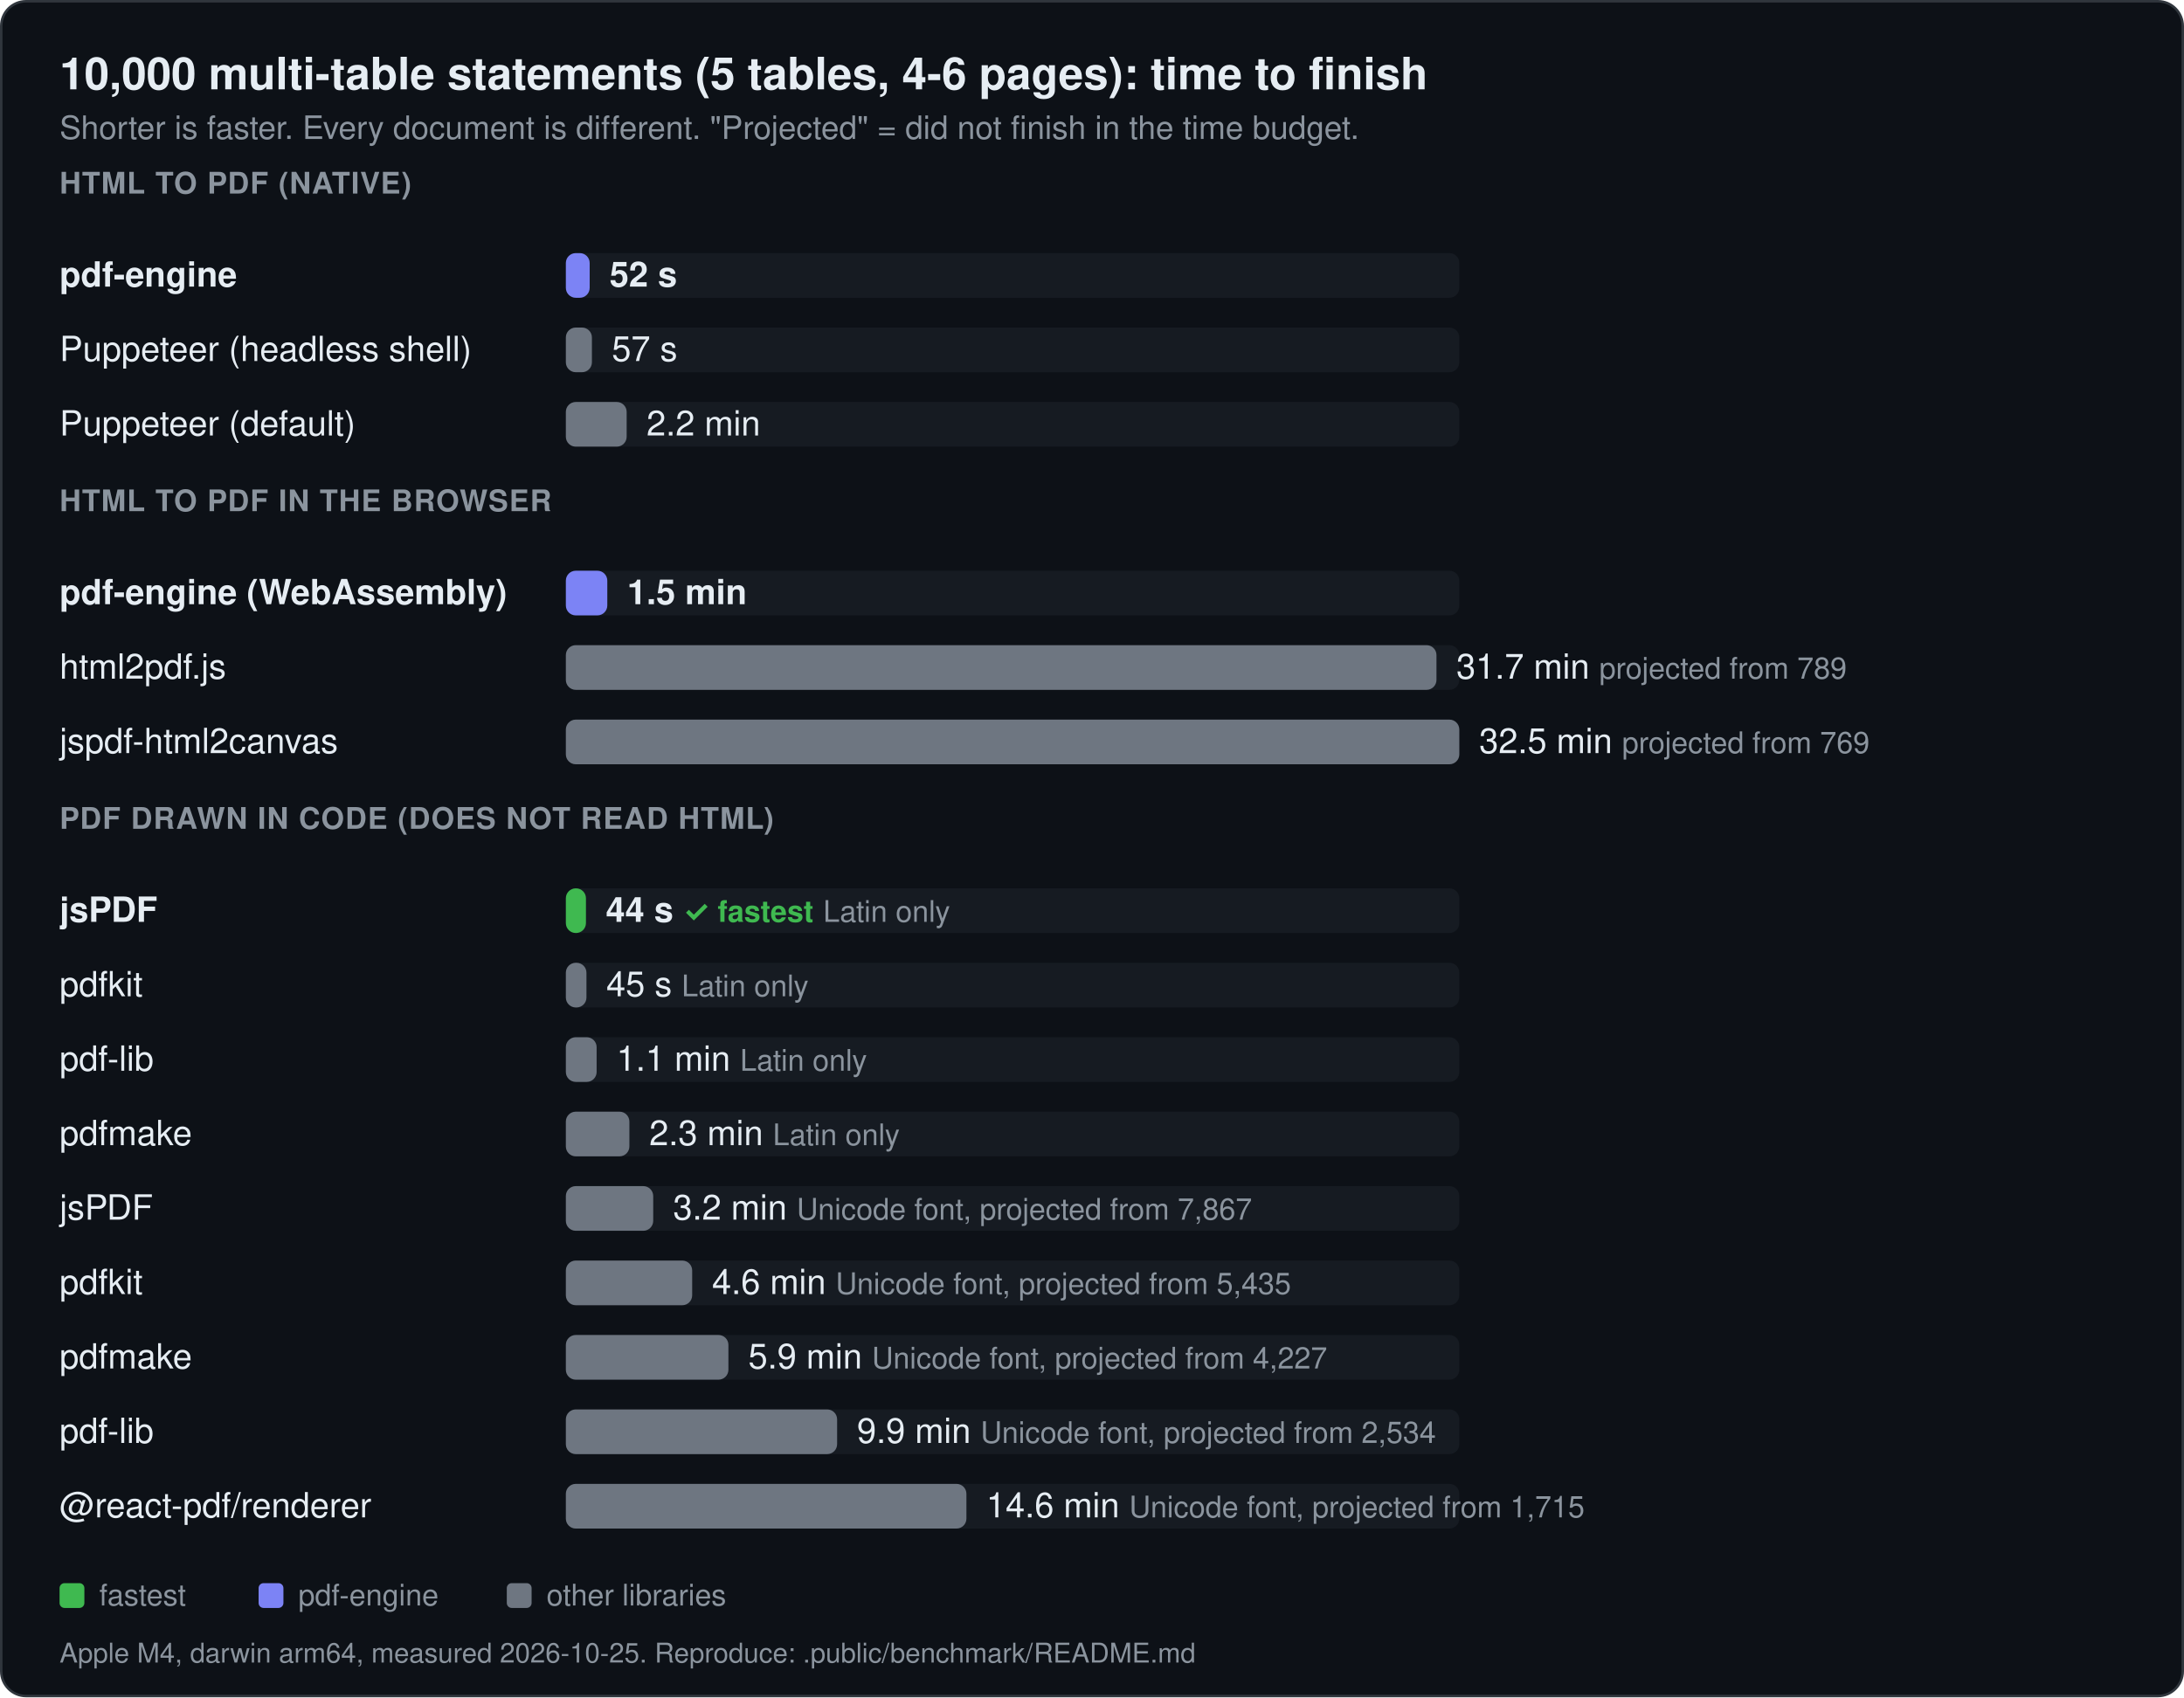
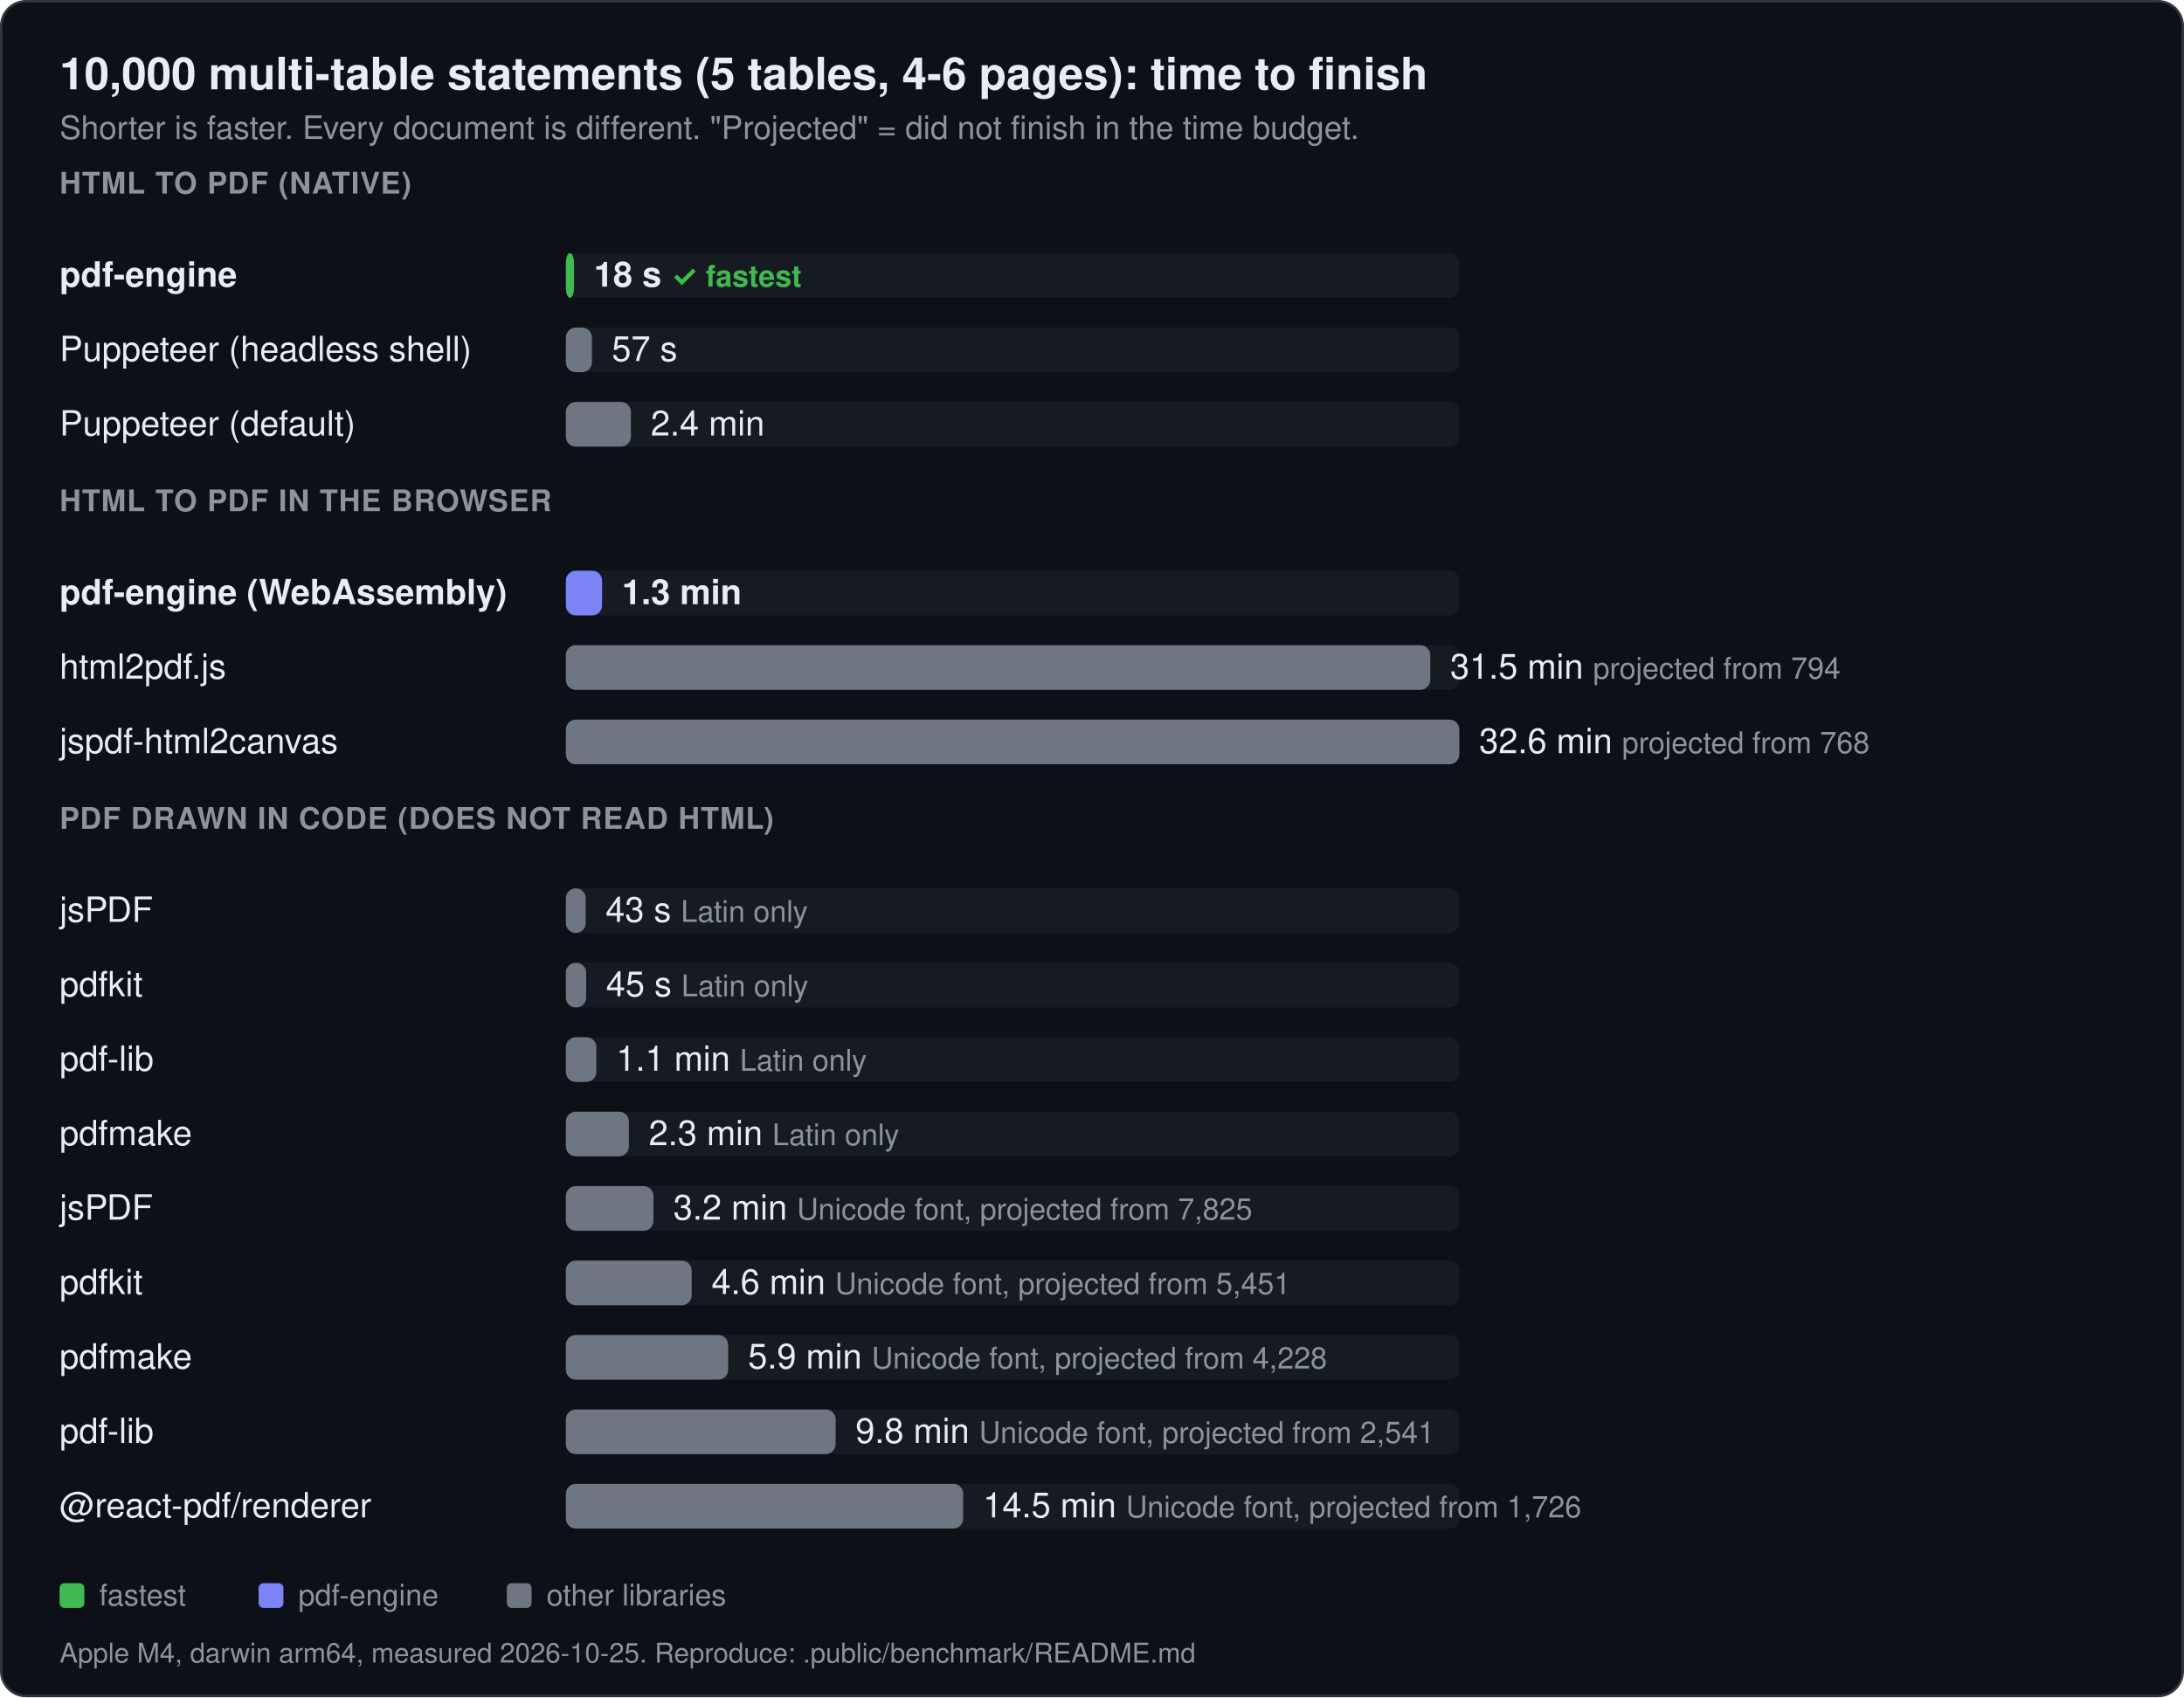
<svg xmlns="http://www.w3.org/2000/svg" width="880" height="684" viewBox="0 0 880 684" role="img" aria-labelledby="t d" font-family="-apple-system, BlinkMacSystemFont, 'Segoe UI', Helvetica, Arial, sans-serif">
  <rect x="0.5" y="0.5" width="879" height="683" rx="10" fill="#0d1117" stroke="#30363d" />
  <text x="24" y="36" font-size="18" font-weight="700" fill="#e6edf3">10,000 multi-table statements (5 tables, 4-6 pages): time to finish</text>
  <text x="24" y="56" font-size="13" fill="#8b949e">Shorter is faster. Every document is different. "Projected" = did not finish in the time budget.</text>
  <text x="24" y="78" font-size="12" font-weight="600" fill="#8b949e" letter-spacing="0.4">HTML TO PDF (NATIVE)</text>
  <text x="24" y="115.5" font-size="14" fill="#e6edf3" font-weight="700">pdf-engine</text>
  <rect x="228" y="102" width="360" height="18" rx="4" fill="#161b22" />
-   <rect x="228" y="102" width="9.6" height="18" rx="4" fill="#7c83f5" />
-   <text x="245.6" y="115.5" font-size="14" fill="#e6edf3" font-weight="700">52 s</text>
+   <rect x="228" y="102" width="3.3" height="18" rx="4" fill="#3fb950" />
+   <text x="239.3" y="115.5" font-size="14" fill="#e6edf3" font-weight="700">18 s <tspan fill="#3fb950" font-weight="700" font-size="12">✓ fastest</tspan>
+   </text>
  <text x="24" y="145.5" font-size="14" fill="#e6edf3" font-weight="400">Puppeteer (headless shell)</text>
  <rect x="228" y="132" width="360" height="18" rx="4" fill="#161b22" />
  <rect x="228" y="132" width="10.5" height="18" rx="4" fill="#6e7681" />
  <text x="246.5" y="145.5" font-size="14" fill="#e6edf3" font-weight="500">57 s</text>
  <text x="24" y="175.5" font-size="14" fill="#e6edf3" font-weight="400">Puppeteer (default)</text>
  <rect x="228" y="162" width="360" height="18" rx="4" fill="#161b22" />
-   <rect x="228" y="162" width="24.5" height="18" rx="4" fill="#6e7681" />
-   <text x="260.5" y="175.5" font-size="14" fill="#e6edf3" font-weight="500">2.2 min</text>
+   <rect x="228" y="162" width="26.2" height="18" rx="4" fill="#6e7681" />
+   <text x="262.2" y="175.5" font-size="14" fill="#e6edf3" font-weight="500">2.4 min</text>
  <text x="24" y="206" font-size="12" font-weight="600" fill="#8b949e" letter-spacing="0.4">HTML TO PDF IN THE BROWSER</text>
  <text x="24" y="243.5" font-size="14" fill="#e6edf3" font-weight="700">pdf-engine (WebAssembly)</text>
  <rect x="228" y="230" width="360" height="18" rx="4" fill="#161b22" />
-   <rect x="228" y="230" width="16.7" height="18" rx="4" fill="#7c83f5" />
-   <text x="252.7" y="243.5" font-size="14" fill="#e6edf3" font-weight="700">1.5 min</text>
+   <rect x="228" y="230" width="14.6" height="18" rx="4" fill="#7c83f5" />
+   <text x="250.6" y="243.5" font-size="14" fill="#e6edf3" font-weight="700">1.3 min</text>
  <text x="24" y="273.5" font-size="14" fill="#e6edf3" font-weight="400">html2pdf.js</text>
  <rect x="228" y="260" width="360" height="18" rx="4" fill="#161b22" />
-   <rect x="228" y="260" width="350.8" height="18" rx="4" fill="#6e7681" />
-   <text x="586.8" y="273.5" font-size="14" fill="#e6edf3" font-weight="500">31.7 min <tspan fill="#8b949e" font-weight="400" font-size="12">projected from 789</tspan>
+   <rect x="228" y="260" width="348.3" height="18" rx="4" fill="#6e7681" />
+   <text x="584.3" y="273.5" font-size="14" fill="#e6edf3" font-weight="500">31.5 min <tspan fill="#8b949e" font-weight="400" font-size="12">projected from 794</tspan>
  </text>
  <text x="24" y="303.5" font-size="14" fill="#e6edf3" font-weight="400">jspdf-html2canvas</text>
  <rect x="228" y="290" width="360" height="18" rx="4" fill="#161b22" />
  <rect x="228" y="290" width="360.0" height="18" rx="4" fill="#6e7681" />
-   <text x="596.0" y="303.5" font-size="14" fill="#e6edf3" font-weight="500">32.5 min <tspan fill="#8b949e" font-weight="400" font-size="12">projected from 769</tspan>
+   <text x="596.0" y="303.5" font-size="14" fill="#e6edf3" font-weight="500">32.6 min <tspan fill="#8b949e" font-weight="400" font-size="12">projected from 768</tspan>
  </text>
  <text x="24" y="334" font-size="12" font-weight="600" fill="#8b949e" letter-spacing="0.4">PDF DRAWN IN CODE (DOES NOT READ HTML)</text>
-   <text x="24" y="371.5" font-size="14" fill="#e6edf3" font-weight="700">jsPDF</text>
+   <text x="24" y="371.5" font-size="14" fill="#e6edf3" font-weight="400">jsPDF</text>
  <rect x="228" y="358" width="360" height="18" rx="4" fill="#161b22" />
-   <rect x="228" y="358" width="8.1" height="18" rx="4" fill="#3fb950" />
-   <text x="244.1" y="371.5" font-size="14" fill="#e6edf3" font-weight="700">44 s <tspan fill="#3fb950" font-weight="700" font-size="12">✓ fastest</tspan>
-     <tspan fill="#8b949e" font-weight="400" font-size="12">Latin only</tspan>
+   <rect x="228" y="358" width="8.0" height="18" rx="4" fill="#6e7681" />
+   <text x="244.0" y="371.5" font-size="14" fill="#e6edf3" font-weight="500">43 s <tspan fill="#8b949e" font-weight="400" font-size="12">Latin only</tspan>
  </text>
  <text x="24" y="401.5" font-size="14" fill="#e6edf3" font-weight="400">pdfkit</text>
  <rect x="228" y="388" width="360" height="18" rx="4" fill="#161b22" />
-   <rect x="228" y="388" width="8.3" height="18" rx="4" fill="#6e7681" />
-   <text x="244.3" y="401.5" font-size="14" fill="#e6edf3" font-weight="500">45 s <tspan fill="#8b949e" font-weight="400" font-size="12">Latin only</tspan>
+   <rect x="228" y="388" width="8.2" height="18" rx="4" fill="#6e7681" />
+   <text x="244.2" y="401.5" font-size="14" fill="#e6edf3" font-weight="500">45 s <tspan fill="#8b949e" font-weight="400" font-size="12">Latin only</tspan>
  </text>
  <text x="24" y="431.5" font-size="14" fill="#e6edf3" font-weight="400">pdf-lib</text>
  <rect x="228" y="418" width="360" height="18" rx="4" fill="#161b22" />
-   <rect x="228" y="418" width="12.4" height="18" rx="4" fill="#6e7681" />
-   <text x="248.4" y="431.5" font-size="14" fill="#e6edf3" font-weight="500">1.1 min <tspan fill="#8b949e" font-weight="400" font-size="12">Latin only</tspan>
+   <rect x="228" y="418" width="12.3" height="18" rx="4" fill="#6e7681" />
+   <text x="248.3" y="431.5" font-size="14" fill="#e6edf3" font-weight="500">1.1 min <tspan fill="#8b949e" font-weight="400" font-size="12">Latin only</tspan>
  </text>
  <text x="24" y="461.5" font-size="14" fill="#e6edf3" font-weight="400">pdfmake</text>
  <rect x="228" y="448" width="360" height="18" rx="4" fill="#161b22" />
-   <rect x="228" y="448" width="25.6" height="18" rx="4" fill="#6e7681" />
-   <text x="261.6" y="461.5" font-size="14" fill="#e6edf3" font-weight="500">2.3 min <tspan fill="#8b949e" font-weight="400" font-size="12">Latin only</tspan>
+   <rect x="228" y="448" width="25.4" height="18" rx="4" fill="#6e7681" />
+   <text x="261.4" y="461.5" font-size="14" fill="#e6edf3" font-weight="500">2.3 min <tspan fill="#8b949e" font-weight="400" font-size="12">Latin only</tspan>
  </text>
  <text x="24" y="491.5" font-size="14" fill="#e6edf3" font-weight="400">jsPDF</text>
  <rect x="228" y="478" width="360" height="18" rx="4" fill="#161b22" />
-   <rect x="228" y="478" width="35.2" height="18" rx="4" fill="#6e7681" />
-   <text x="271.2" y="491.5" font-size="14" fill="#e6edf3" font-weight="500">3.2 min <tspan fill="#8b949e" font-weight="400" font-size="12">Unicode font, projected from 7,867</tspan>
+   <rect x="228" y="478" width="35.3" height="18" rx="4" fill="#6e7681" />
+   <text x="271.3" y="491.5" font-size="14" fill="#e6edf3" font-weight="500">3.2 min <tspan fill="#8b949e" font-weight="400" font-size="12">Unicode font, projected from 7,825</tspan>
  </text>
  <text x="24" y="521.5" font-size="14" fill="#e6edf3" font-weight="400">pdfkit</text>
  <rect x="228" y="508" width="360" height="18" rx="4" fill="#161b22" />
-   <rect x="228" y="508" width="50.9" height="18" rx="4" fill="#6e7681" />
-   <text x="286.9" y="521.5" font-size="14" fill="#e6edf3" font-weight="500">4.6 min <tspan fill="#8b949e" font-weight="400" font-size="12">Unicode font, projected from 5,435</tspan>
+   <rect x="228" y="508" width="50.7" height="18" rx="4" fill="#6e7681" />
+   <text x="286.7" y="521.5" font-size="14" fill="#e6edf3" font-weight="500">4.6 min <tspan fill="#8b949e" font-weight="400" font-size="12">Unicode font, projected from 5,451</tspan>
  </text>
  <text x="24" y="551.5" font-size="14" fill="#e6edf3" font-weight="400">pdfmake</text>
  <rect x="228" y="538" width="360" height="18" rx="4" fill="#161b22" />
-   <rect x="228" y="538" width="65.5" height="18" rx="4" fill="#6e7681" />
-   <text x="301.5" y="551.5" font-size="14" fill="#e6edf3" font-weight="500">5.9 min <tspan fill="#8b949e" font-weight="400" font-size="12">Unicode font, projected from 4,227</tspan>
+   <rect x="228" y="538" width="65.4" height="18" rx="4" fill="#6e7681" />
+   <text x="301.4" y="551.5" font-size="14" fill="#e6edf3" font-weight="500">5.9 min <tspan fill="#8b949e" font-weight="400" font-size="12">Unicode font, projected from 4,228</tspan>
  </text>
  <text x="24" y="581.5" font-size="14" fill="#e6edf3" font-weight="400">pdf-lib</text>
  <rect x="228" y="568" width="360" height="18" rx="4" fill="#161b22" />
-   <rect x="228" y="568" width="109.3" height="18" rx="4" fill="#6e7681" />
-   <text x="345.3" y="581.5" font-size="14" fill="#e6edf3" font-weight="500">9.9 min <tspan fill="#8b949e" font-weight="400" font-size="12">Unicode font, projected from 2,534</tspan>
+   <rect x="228" y="568" width="108.7" height="18" rx="4" fill="#6e7681" />
+   <text x="344.7" y="581.5" font-size="14" fill="#e6edf3" font-weight="500">9.8 min <tspan fill="#8b949e" font-weight="400" font-size="12">Unicode font, projected from 2,541</tspan>
  </text>
  <text x="24" y="611.5" font-size="14" fill="#e6edf3" font-weight="400">@react-pdf/renderer</text>
  <rect x="228" y="598" width="360" height="18" rx="4" fill="#161b22" />
-   <rect x="228" y="598" width="161.4" height="18" rx="4" fill="#6e7681" />
-   <text x="397.4" y="611.5" font-size="14" fill="#e6edf3" font-weight="500">14.6 min <tspan fill="#8b949e" font-weight="400" font-size="12">Unicode font, projected from 1,715</tspan>
+   <rect x="228" y="598" width="160.1" height="18" rx="4" fill="#6e7681" />
+   <text x="396.1" y="611.5" font-size="14" fill="#e6edf3" font-weight="500">14.5 min <tspan fill="#8b949e" font-weight="400" font-size="12">Unicode font, projected from 1,726</tspan>
  </text>
  <rect x="24" y="638" width="10" height="10" rx="2" fill="#3fb950" />
  <text x="40" y="647" font-size="12" fill="#8b949e">fastest</text>
  <rect x="104.2" y="638" width="10" height="10" rx="2" fill="#7c83f5" />
  <text x="120.2" y="647" font-size="12" fill="#8b949e">pdf-engine</text>
  <rect x="204.2" y="638" width="10" height="10" rx="2" fill="#6e7681" />
  <text x="220.2" y="647" font-size="12" fill="#8b949e">other libraries</text>
  <text x="24" y="670" font-size="11" fill="#8b949e">Apple M4, darwin arm64, measured 2026-10-25. Reproduce: .public/benchmark/README.md</text>
</svg>
